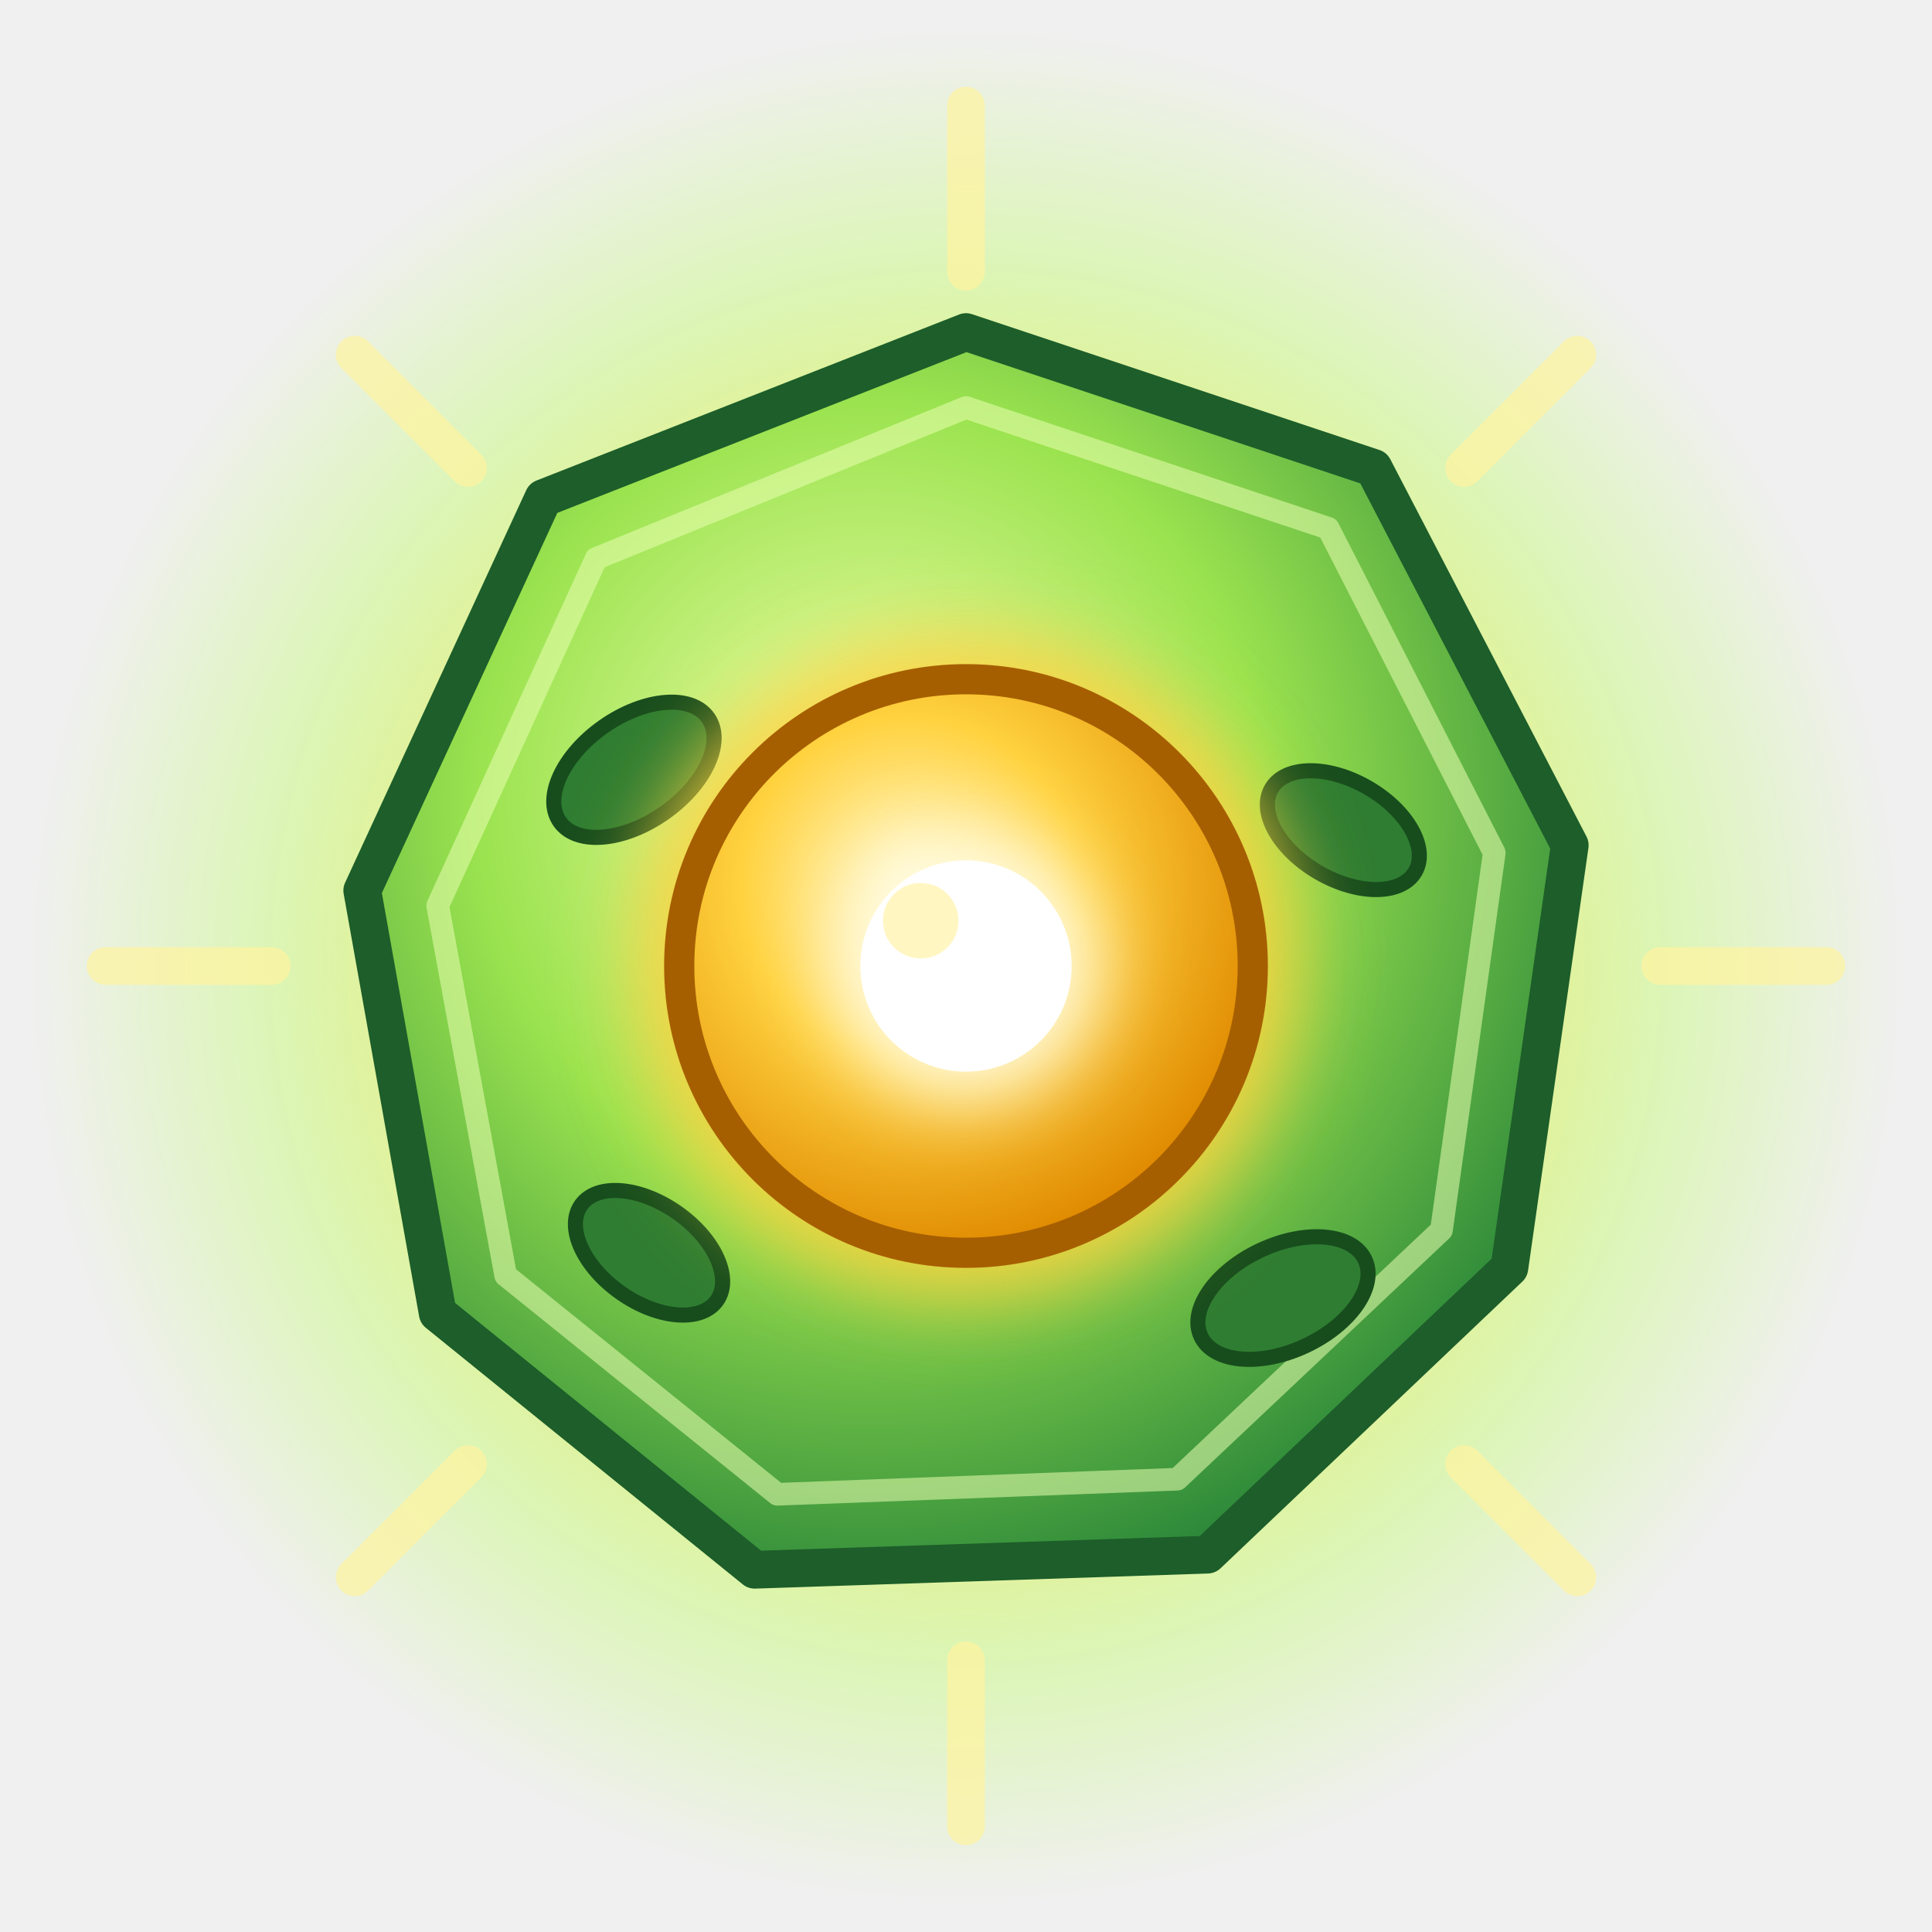
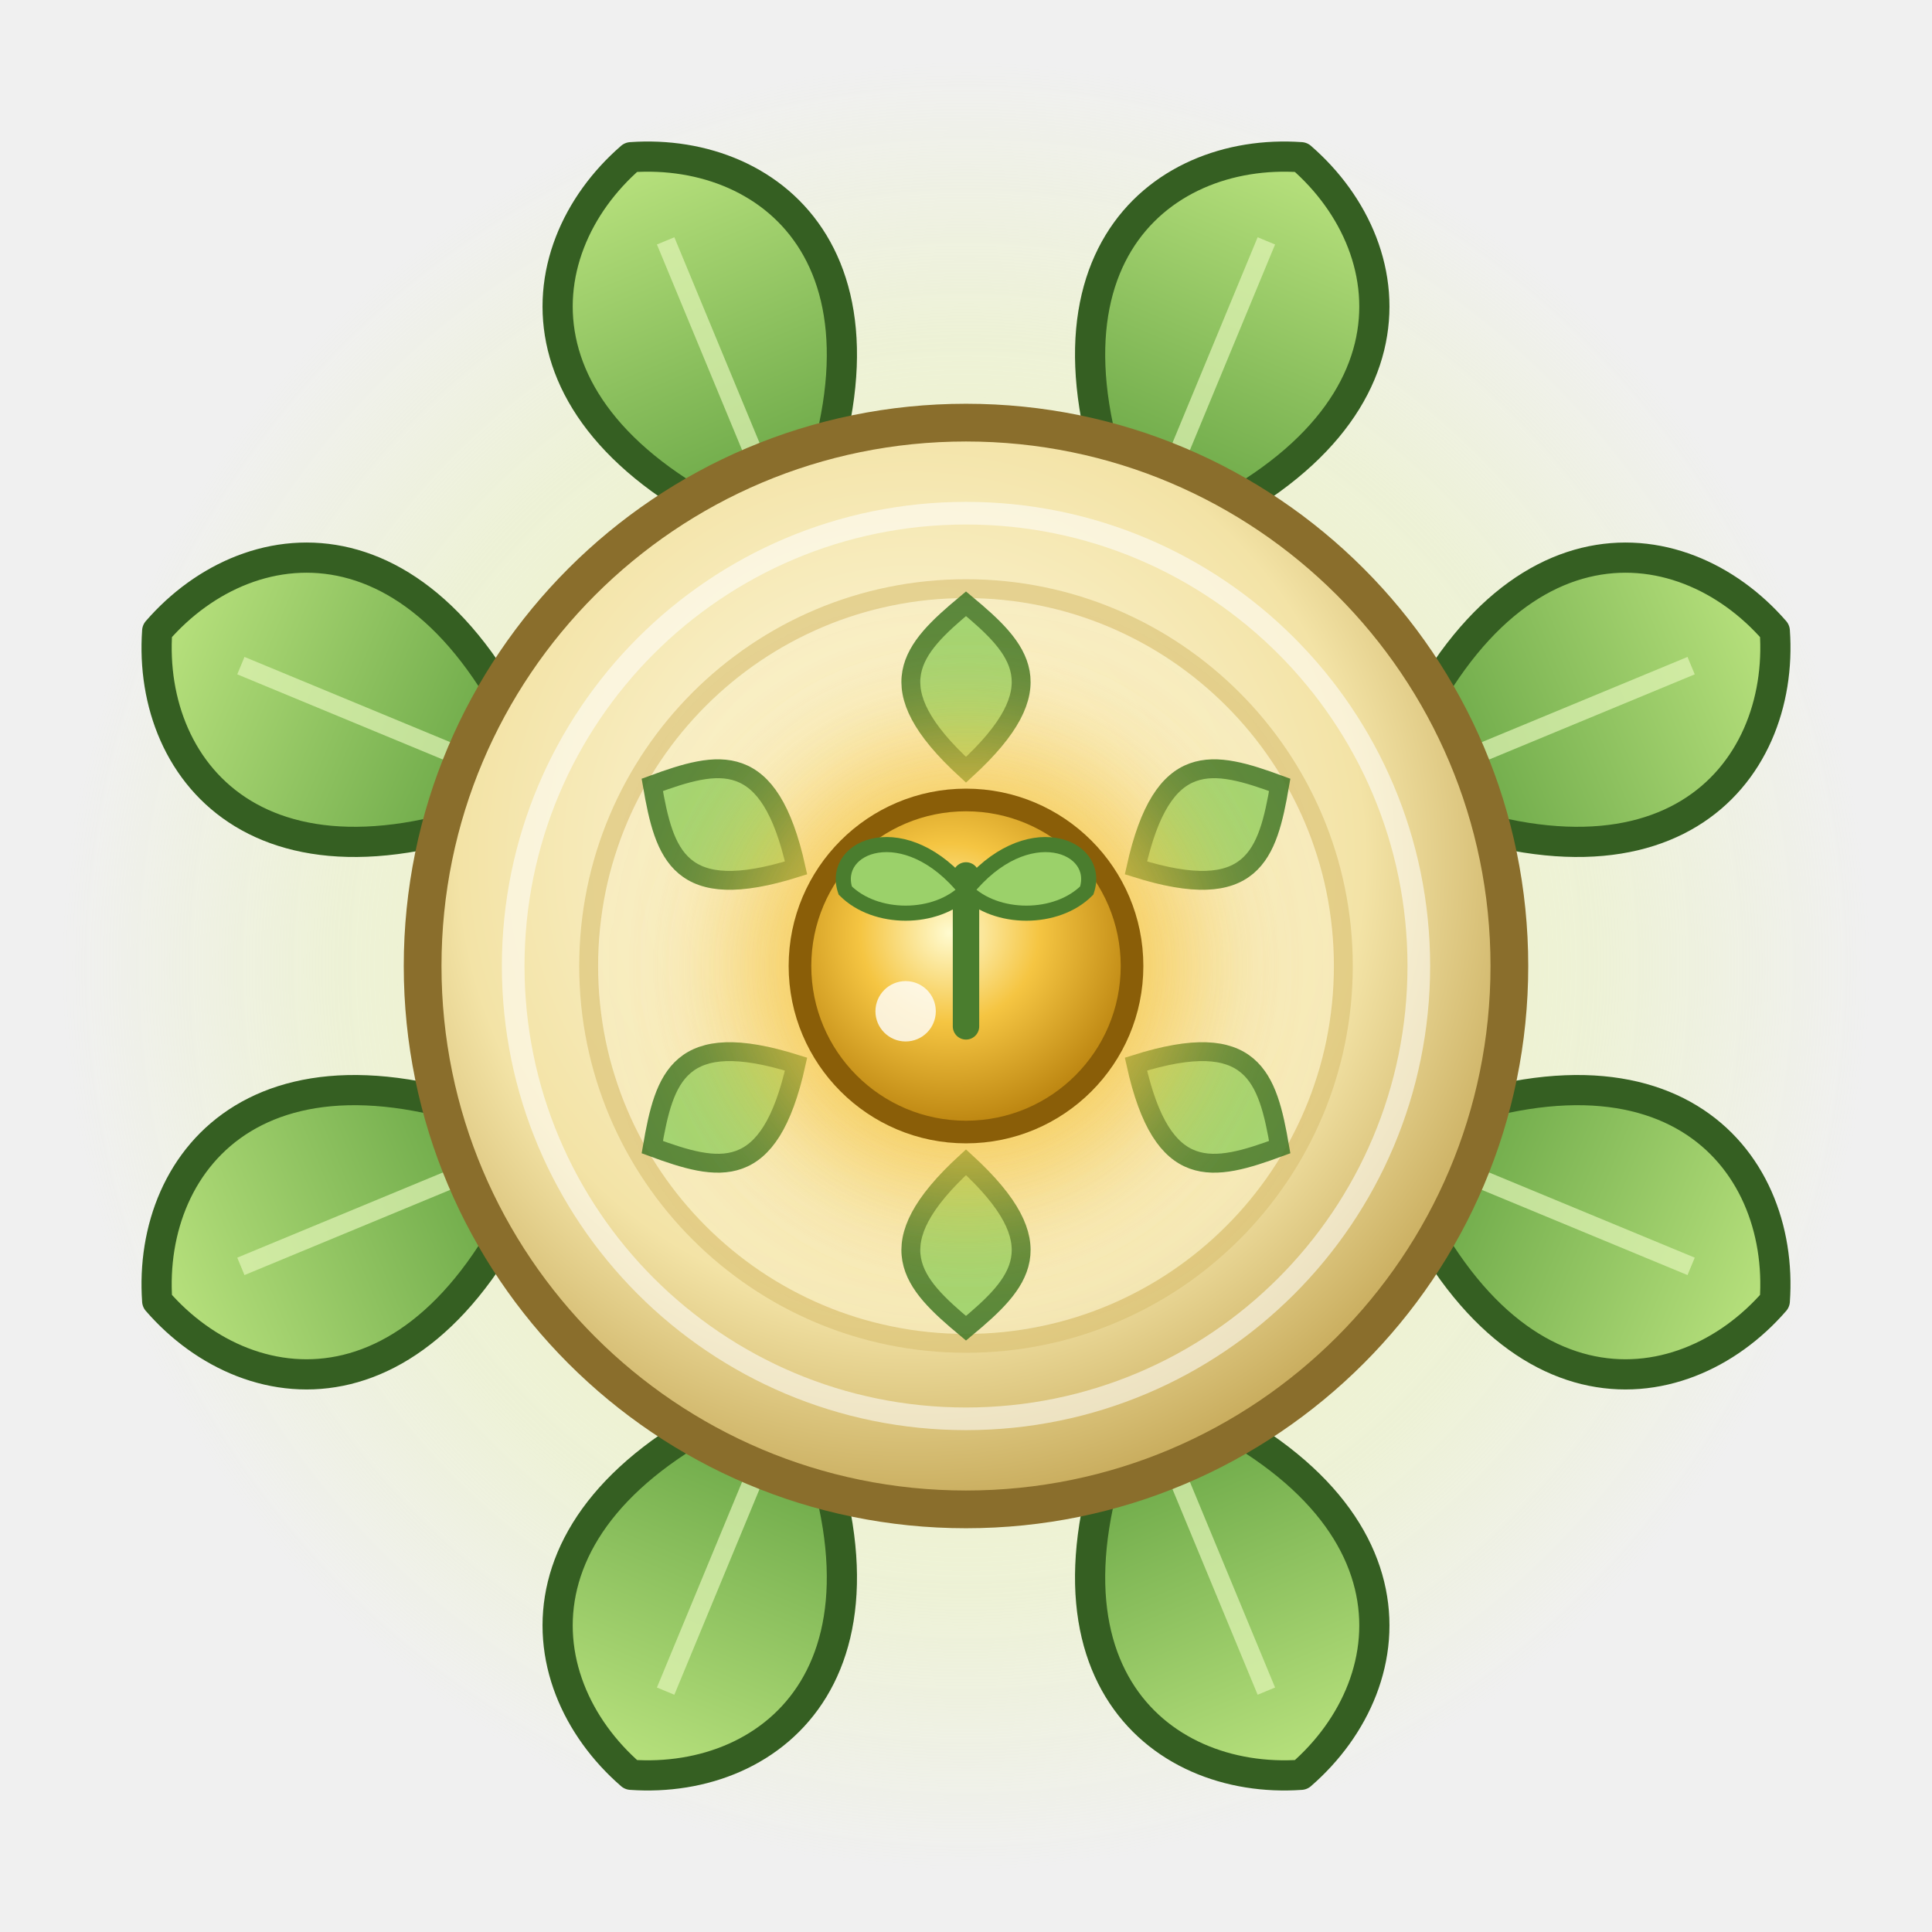
<svg xmlns="http://www.w3.org/2000/svg" viewBox="0 0 256 256" width="256" height="256">
  <defs>
    <radialGradient id="aura" cx="50%" cy="50%" r="50%">
-       <stop offset="0.45" stop-color="#ffe066" stop-opacity="0.85" />
-       <stop offset="0.75" stop-color="#b8ff4f" stop-opacity="0.35" />
-       <stop offset="1" stop-color="#b8ff4f" stop-opacity="0" />
+       <stop offset="0" stop-color="#fff6c8" stop-opacity="0.9" />
+       <stop offset="0.7" stop-color="#e9f5a8" stop-opacity="0.35" />
+       <stop offset="1" stop-color="#e9f5a8" stop-opacity="0" />
    </radialGradient>
-     <radialGradient id="cell" cx="42%" cy="38%" r="65%">
-       <stop offset="0" stop-color="#f4ffb0" />
-       <stop offset="0.5" stop-color="#9be34f" />
-       <stop offset="1" stop-color="#2e8a3a" />
+     <linearGradient id="leaf" x1="0" y1="0" x2="0" y2="1">
+       <stop offset="0" stop-color="#b9e27e" />
+       <stop offset="1" stop-color="#5e9e3e" />
+     </linearGradient>
+     <radialGradient id="seed" cx="45%" cy="40%" r="60%">
+       <stop offset="0" stop-color="#fffbe6" />
+       <stop offset="0.7" stop-color="#f3e3a6" />
+       <stop offset="1" stop-color="#c9ad5e" />
    </radialGradient>
-     <radialGradient id="nucleus" cx="40%" cy="36%" r="65%">
-       <stop offset="0" stop-color="#fff7c7" />
-       <stop offset="0.45" stop-color="#ffd23f" />
-       <stop offset="1" stop-color="#e08a00" />
+     <radialGradient id="sap" cx="45%" cy="40%" r="60%">
+       <stop offset="0" stop-color="#fffbd0" />
+       <stop offset="0.45" stop-color="#f5c542" />
+       <stop offset="1" stop-color="#b9820e" />
    </radialGradient>
-     <filter id="glow" x="-50%" y="-50%" width="200%" height="200%">
-       <feGaussianBlur stdDeviation="5" />
+     <filter id="glow" x="-40%" y="-40%" width="180%" height="180%">
+       <feGaussianBlur stdDeviation="8" />
    </filter>
  </defs>
-   <circle cx="128" cy="128" r="124" fill="url(#aura)" />
-   <g stroke="#fff3a0" stroke-width="5" stroke-linecap="round" opacity="0.7">
-     <line x1="128" y1="14" x2="128" y2="36" />
-     <line x1="128" y1="220" x2="128" y2="242" />
-     <line x1="14" y1="128" x2="36" y2="128" />
-     <line x1="220" y1="128" x2="242" y2="128" />
-     <line x1="47" y1="47" x2="62" y2="62" />
-     <line x1="194" y1="194" x2="209" y2="209" />
-     <line x1="209" y1="47" x2="194" y2="62" />
-     <line x1="62" y1="194" x2="47" y2="209" />
+   <circle cx="128" cy="128" r="122" fill="url(#aura)" />
+   <g fill="url(#leaf)" stroke="#355f22" stroke-width="4" stroke-linejoin="round">
+     <path transform="rotate(22.5 128 128)" d="M128,68 C158,40 146,18 128,12 C110,18 98,40 128,68 Z" />
+     <path transform="rotate(67.5 128 128)" d="M128,68 C158,40 146,18 128,12 C110,18 98,40 128,68 Z" />
+     <path transform="rotate(112.5 128 128)" d="M128,68 C158,40 146,18 128,12 C110,18 98,40 128,68 Z" />
+     <path transform="rotate(157.5 128 128)" d="M128,68 C158,40 146,18 128,12 C110,18 98,40 128,68 Z" />
+     <path transform="rotate(202.5 128 128)" d="M128,68 C158,40 146,18 128,12 C110,18 98,40 128,68 Z" />
+     <path transform="rotate(247.5 128 128)" d="M128,68 C158,40 146,18 128,12 C110,18 98,40 128,68 Z" />
+     <path transform="rotate(292.5 128 128)" d="M128,68 C158,40 146,18 128,12 C110,18 98,40 128,68 Z" />
+     <path transform="rotate(337.5 128 128)" d="M128,68 C158,40 146,18 128,12 C110,18 98,40 128,68 Z" />
  </g>
-   <path fill="url(#cell)" stroke="#1d5e2a" stroke-width="5" stroke-linejoin="round" d="M128,44 L182,62 L208,112 L200,168 L160,206 L100,208 L58,174 L48,118 L72,66 Z" />
-   <path fill="none" stroke="#e9ffb0" stroke-width="3" opacity="0.55" stroke-linejoin="round" d="M128,54 L176,70 L198,113 L191,163 L156,196 L103,198 L67,169 L58,120 L79,74 Z" />
-   <g fill="#2f7d32" stroke="#174d1d" stroke-width="2">
-     <ellipse cx="84" cy="102" rx="12" ry="7" transform="rotate(-35 84 102)" />
-     <ellipse cx="178" cy="110" rx="11" ry="6.5" transform="rotate(30 178 110)" />
-     <ellipse cx="170" cy="172" rx="12" ry="7" transform="rotate(-25 170 172)" />
-     <ellipse cx="86" cy="166" rx="11" ry="6.5" transform="rotate(35 86 166)" />
+   <g fill="none" stroke="#e2f5b8" stroke-width="2.5" opacity="0.7">
+     <path transform="rotate(22.5 128 128)" d="M128,62 C128,43 128,30 128,24 C128,30 128,43 128,62" />
+     <path transform="rotate(67.5 128 128)" d="M128,62 C128,43 128,30 128,24 C128,30 128,43 128,62" />
+     <path transform="rotate(112.5 128 128)" d="M128,62 C128,43 128,30 128,24 C128,30 128,43 128,62" />
+     <path transform="rotate(157.5 128 128)" d="M128,62 C128,43 128,30 128,24 C128,30 128,43 128,62" />
+     <path transform="rotate(202.5 128 128)" d="M128,62 C128,43 128,30 128,24 C128,30 128,43 128,62" />
+     <path transform="rotate(247.5 128 128)" d="M128,62 C128,43 128,30 128,24 C128,30 128,43 128,62" />
+     <path transform="rotate(292.5 128 128)" d="M128,62 C128,43 128,30 128,24 C128,30 128,43 128,62" />
+     <path transform="rotate(337.5 128 128)" d="M128,62 C128,43 128,30 128,24 C128,30 128,43 128,62" />
  </g>
-   <circle cx="128" cy="128" r="44" fill="#ffd23f" filter="url(#glow)" opacity="0.9" />
-   <circle cx="128" cy="128" r="38" fill="url(#nucleus)" stroke="#a65f00" stroke-width="4" />
-   <circle cx="128" cy="128" r="18" fill="#fffbe0" filter="url(#glow)" />
-   <circle cx="128" cy="128" r="14" fill="#ffffff" />
-   <circle cx="122" cy="122" r="5" fill="#fff6c2" />
+   <circle cx="128" cy="128" r="72" fill="url(#seed)" stroke="#8a6e2c" stroke-width="5" />
+   <circle cx="128" cy="128" r="60" fill="none" stroke="#ffffff" stroke-width="3" opacity="0.55" />
+   <circle cx="128" cy="128" r="50" fill="#f8eec4" opacity="0.6" stroke="#d8bf72" stroke-width="2.5" />
+   <g fill="#9bd16a" stroke="#4a7d2e" stroke-width="2.5" opacity="0.9">
+     <path transform="rotate(0 128 128)" d="M128,102 C140,91 135.2,86 128,80 C120.8,86 116,91 128,102 Z" />
+     <path transform="rotate(60 128 128)" d="M128,102 C140,91 135.2,86 128,80 C120.8,86 116,91 128,102 Z" />
+     <path transform="rotate(120 128 128)" d="M128,102 C140,91 135.2,86 128,80 C120.8,86 116,91 128,102 Z" />
+     <path transform="rotate(180 128 128)" d="M128,102 C140,91 135.2,86 128,80 C120.8,86 116,91 128,102 Z" />
+     <path transform="rotate(240 128 128)" d="M128,102 C140,91 135.2,86 128,80 C120.8,86 116,91 128,102 Z" />
+     <path transform="rotate(300 128 128)" d="M128,102 C140,91 135.2,86 128,80 C120.8,86 116,91 128,102 Z" />
+   </g>
+   <circle cx="128" cy="128" r="30" fill="#f5c542" opacity="0.85" filter="url(#glow)" />
+   <circle cx="128" cy="128" r="22" fill="url(#sap)" stroke="#8a5e08" stroke-width="3" />
+   <path d="M128,136 C128,126 128,122 128,116" stroke="#4a7d2e" stroke-width="3.5" fill="none" stroke-linecap="round" />
+   <path d="M128,118 C120,108 110,112 112,118 C116,122 124,122 128,118 Z" fill="#9bd16a" stroke="#4a7d2e" stroke-width="2" />
+   <path d="M128,118 C136,108 146,112 144,118 C140,122 132,122 128,118 Z" fill="#9bd16a" stroke="#4a7d2e" stroke-width="2" />
+   <circle cx="120" cy="134" r="4" fill="#ffffff" opacity="0.8" />
</svg>
